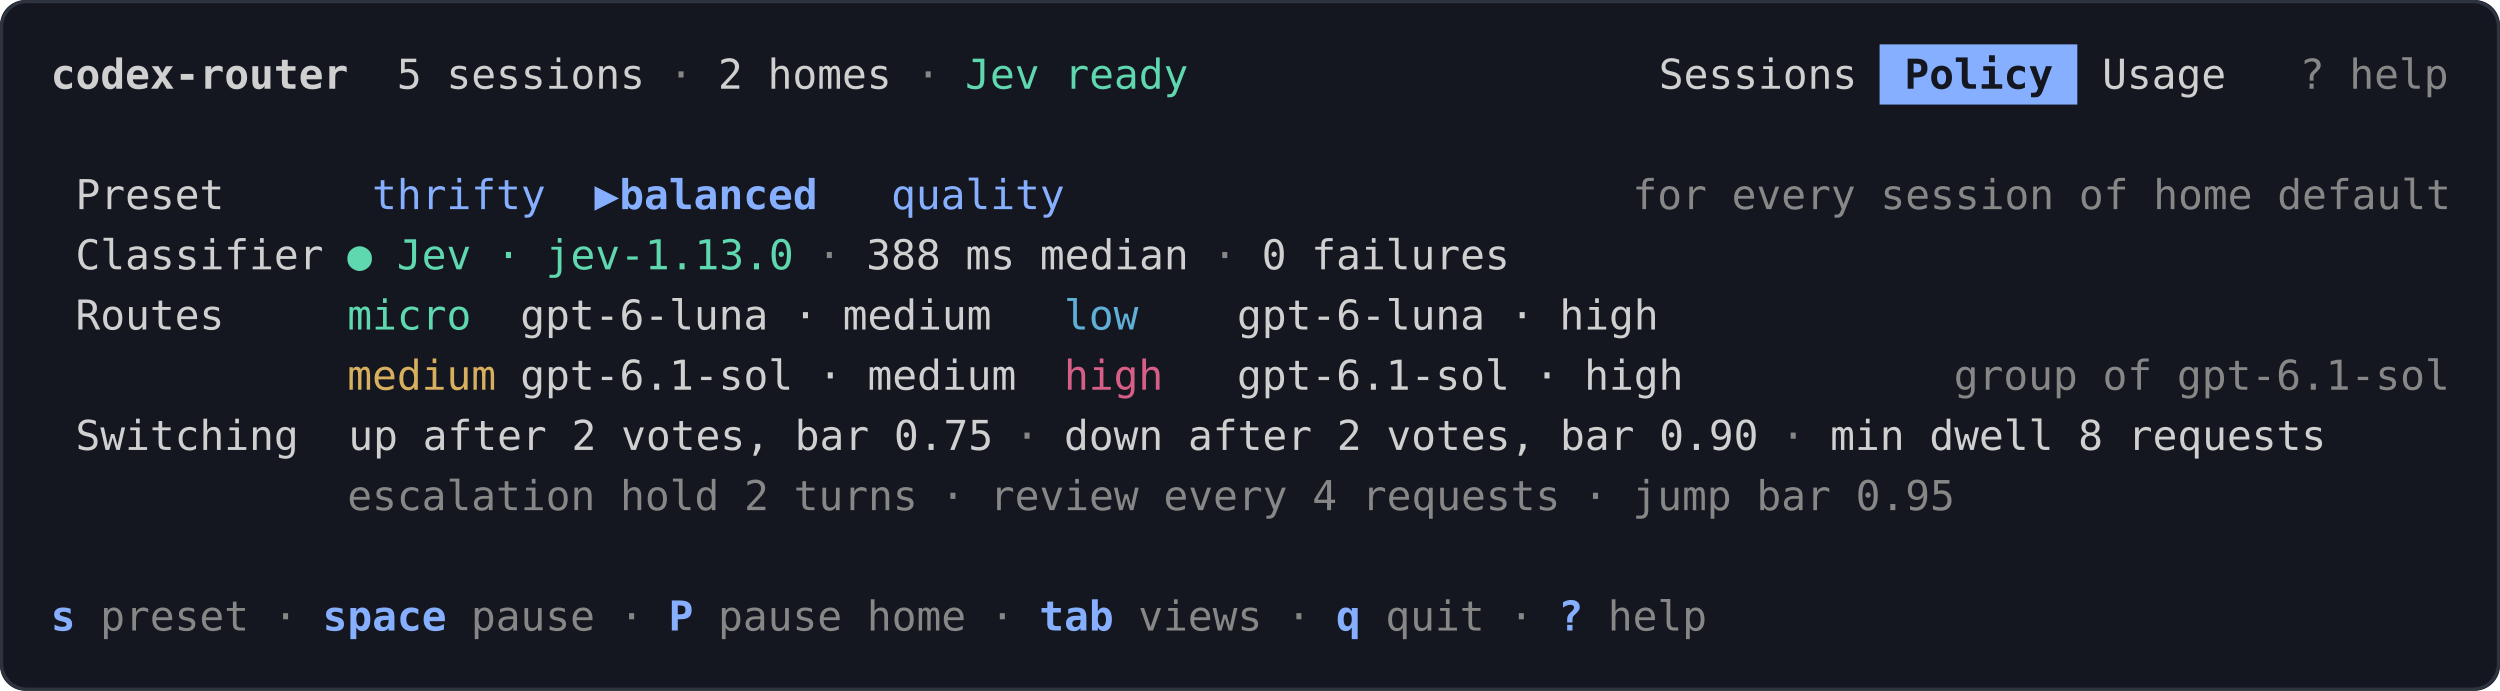
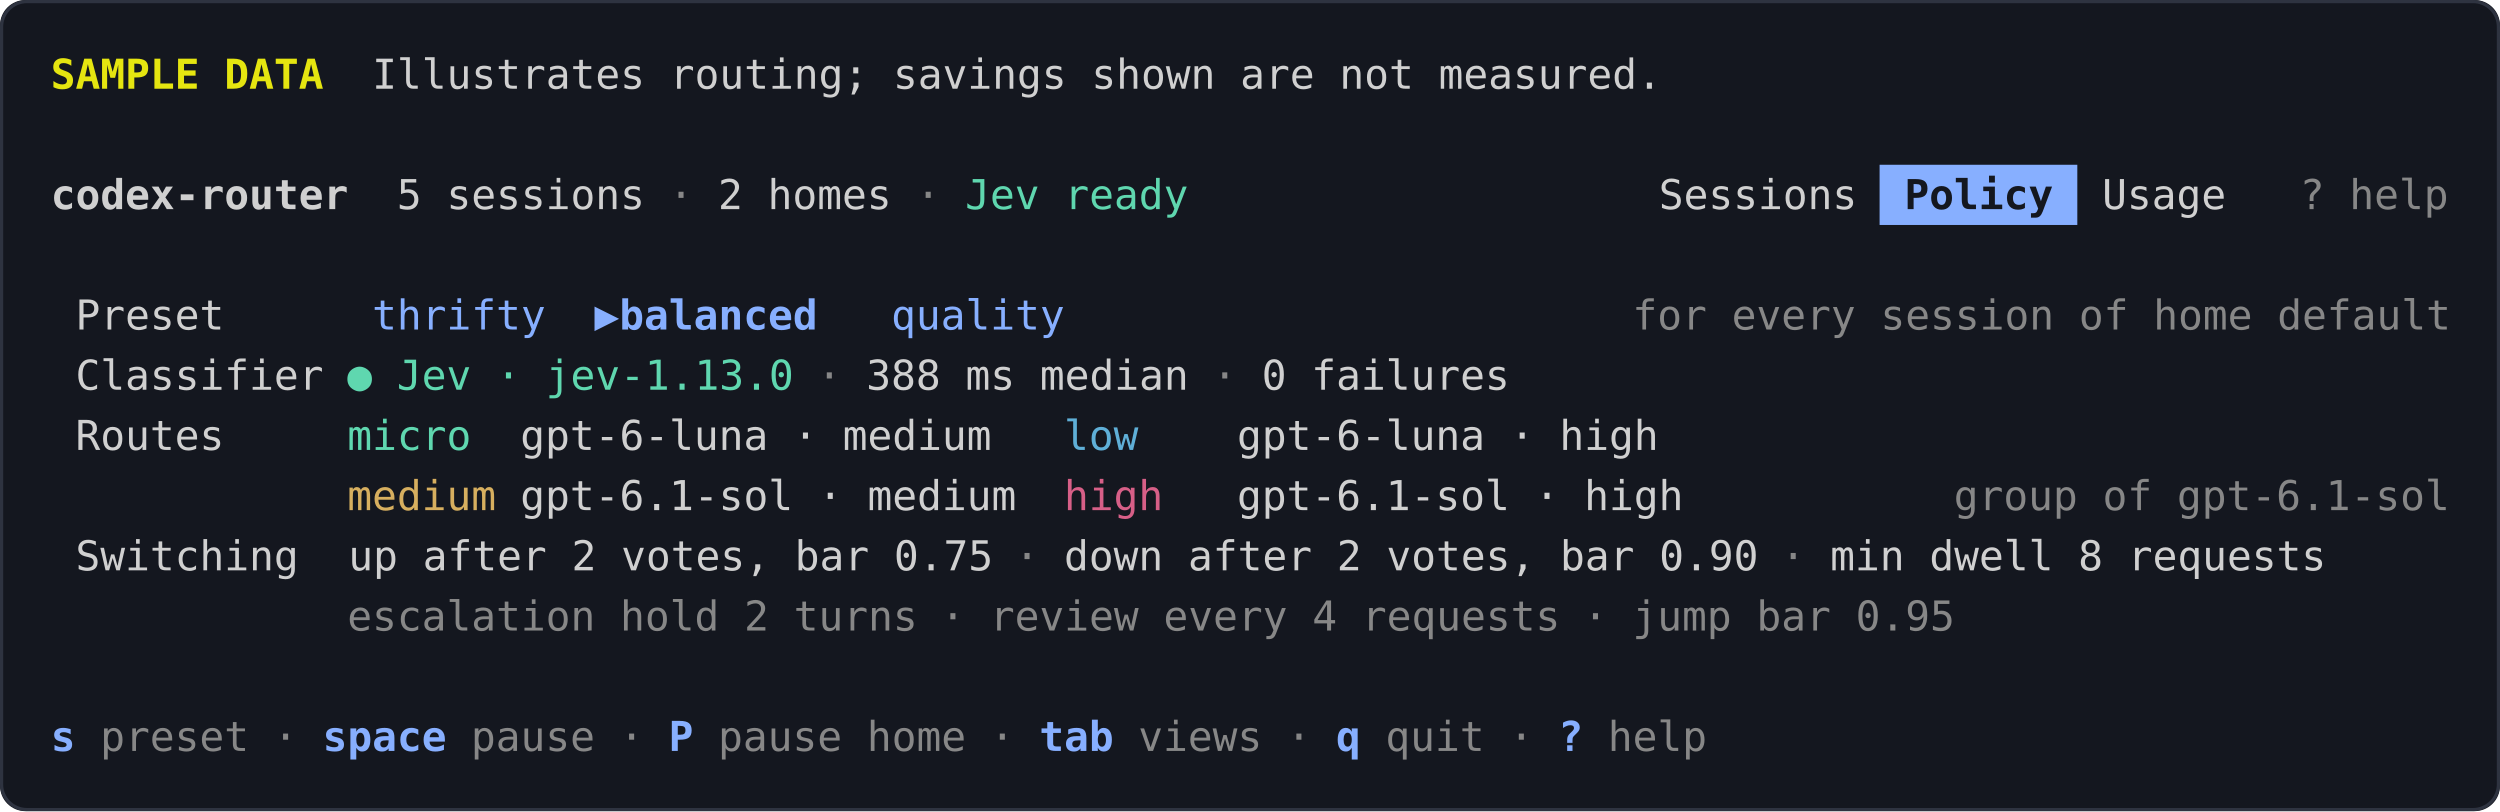
- <svg xmlns="http://www.w3.org/2000/svg" viewBox="0 0 789 218" width="789" height="218" role="img" aria-labelledby="title desc">
+ <svg xmlns="http://www.w3.org/2000/svg" viewBox="0 0 789 256" width="789" height="256" role="img" aria-labelledby="title desc">
  <style>text { font-family: ui-monospace, SFMono-Regular, Menlo, Consolas, 'DejaVu Sans Mono', monospace; font-size: 13px; }</style>
-   <rect width="789" height="218" rx="8" fill="#14171f" />
-   <rect x="0.5" y="0.5" width="788" height="217" rx="8" fill="none" stroke="#2e3340" />
-   <text x="16.0" y="28.0" fill="#d0d0d0" font-weight="700" xml:space="preserve">codex-router</text>
-   <text x="109.6" y="28.0" fill="#d0d0d0" xml:space="preserve">  5 sessions</text>
-   <text x="203.2" y="28.0" fill="#878787" xml:space="preserve"> · </text>
-   <text x="226.6" y="28.0" fill="#d0d0d0" xml:space="preserve">2 homes</text>
-   <text x="281.2" y="28.0" fill="#878787" xml:space="preserve"> · </text>
-   <text x="304.6" y="28.0" fill="#5fd7af" xml:space="preserve">Jev ready</text>
-   <text x="374.8" y="28.0" fill="#d0d0d0" xml:space="preserve">                   Sessions </text>
-   <rect x="593.2" y="14.0" width="62.4" height="19" fill="#87afff" />
-   <text x="593.2" y="28.0" fill="#14171f" font-weight="700" xml:space="preserve"> Policy </text>
-   <text x="655.6" y="28.0" fill="#d0d0d0" xml:space="preserve"> Usage   </text>
-   <text x="725.8" y="28.0" fill="#878787" xml:space="preserve">? help</text>
-   <text x="16.0" y="66.0" fill="#d0d0d0" xml:space="preserve"> Preset     </text>
-   <text x="109.6" y="66.0" fill="#87afff" xml:space="preserve"> thrifty  </text>
-   <text x="187.6" y="66.0" fill="#87afff" font-weight="700" xml:space="preserve">▶balanced  </text>
-   <text x="273.4" y="66.0" fill="#87afff" xml:space="preserve"> quality  </text>
-   <text x="515.2" y="66.0" fill="#878787" xml:space="preserve">for every session of home default</text>
-   <text x="16.0" y="85.0" fill="#d0d0d0" xml:space="preserve"> Classifier </text>
-   <text x="109.6" y="85.0" fill="#5fd7af" xml:space="preserve">● Jev · jev-1.13.0</text>
-   <text x="250.0" y="85.0" fill="#878787" xml:space="preserve"> · </text>
-   <text x="273.4" y="85.0" fill="#d0d0d0" xml:space="preserve">388 ms median</text>
-   <text x="374.8" y="85.0" fill="#878787" xml:space="preserve"> · </text>
-   <text x="398.2" y="85.0" fill="#d0d0d0" xml:space="preserve">0 failures</text>
-   <text x="16.0" y="104.0" fill="#d0d0d0" xml:space="preserve"> Routes     </text>
-   <text x="109.6" y="104.0" fill="#5fd7af" xml:space="preserve">micro  </text>
-   <text x="164.2" y="104.0" fill="#d0d0d0" xml:space="preserve">gpt-6-luna · medium   </text>
-   <text x="335.8" y="104.0" fill="#5fafd7" xml:space="preserve">low    </text>
-   <text x="390.4" y="104.0" fill="#d0d0d0" xml:space="preserve">gpt-6-luna · high     </text>
-   <text x="109.6" y="123.0" fill="#d7af5f" xml:space="preserve">medium </text>
-   <text x="164.2" y="123.0" fill="#d0d0d0" xml:space="preserve">gpt-6.1-sol · medium  </text>
-   <text x="335.8" y="123.0" fill="#d75f87" xml:space="preserve">high   </text>
-   <text x="390.4" y="123.0" fill="#d0d0d0" xml:space="preserve">gpt-6.1-sol · high           </text>
-   <text x="616.6" y="123.0" fill="#878787" xml:space="preserve">group of gpt-6.1-sol</text>
-   <text x="16.0" y="142.0" fill="#d0d0d0" xml:space="preserve"> Switching  up after 2 votes, bar 0.75</text>
-   <text x="312.4" y="142.0" fill="#878787" xml:space="preserve"> · </text>
-   <text x="335.8" y="142.0" fill="#d0d0d0" xml:space="preserve">down after 2 votes, bar 0.90</text>
-   <text x="554.2" y="142.0" fill="#878787" xml:space="preserve"> · </text>
-   <text x="577.6" y="142.0" fill="#d0d0d0" xml:space="preserve">min dwell 8 requests</text>
-   <text x="109.6" y="161.0" fill="#878787" xml:space="preserve">escalation hold 2 turns</text>
-   <text x="289.0" y="161.0" fill="#878787" xml:space="preserve"> · </text>
-   <text x="312.4" y="161.0" fill="#878787" xml:space="preserve">review every 4 requests</text>
-   <text x="491.8" y="161.0" fill="#878787" xml:space="preserve"> · </text>
-   <text x="515.2" y="161.0" fill="#878787" xml:space="preserve">jump bar 0.95</text>
-   <text x="16.0" y="199.0" fill="#87afff" font-weight="700" xml:space="preserve">s</text>
-   <text x="23.8" y="199.0" fill="#878787" xml:space="preserve"> preset</text>
-   <text x="78.4" y="199.0" fill="#878787" xml:space="preserve"> · </text>
-   <text x="101.8" y="199.0" fill="#87afff" font-weight="700" xml:space="preserve">space</text>
-   <text x="140.8" y="199.0" fill="#878787" xml:space="preserve"> pause</text>
-   <text x="187.6" y="199.0" fill="#878787" xml:space="preserve"> · </text>
-   <text x="211.0" y="199.0" fill="#87afff" font-weight="700" xml:space="preserve">P</text>
-   <text x="218.8" y="199.0" fill="#878787" xml:space="preserve"> pause home</text>
-   <text x="304.6" y="199.0" fill="#878787" xml:space="preserve"> · </text>
-   <text x="328.0" y="199.0" fill="#87afff" font-weight="700" xml:space="preserve">tab</text>
-   <text x="351.4" y="199.0" fill="#878787" xml:space="preserve"> views</text>
-   <text x="398.2" y="199.0" fill="#878787" xml:space="preserve"> · </text>
-   <text x="421.6" y="199.0" fill="#87afff" font-weight="700" xml:space="preserve">q</text>
-   <text x="429.4" y="199.0" fill="#878787" xml:space="preserve"> quit</text>
-   <text x="468.4" y="199.0" fill="#878787" xml:space="preserve"> · </text>
-   <text x="491.8" y="199.0" fill="#87afff" font-weight="700" xml:space="preserve">?</text>
-   <text x="499.6" y="199.0" fill="#878787" xml:space="preserve"> help</text>
+   <rect width="789" height="256" rx="8" fill="#14171f" />
+   <rect x="0.5" y="0.5" width="788" height="255" rx="8" fill="none" stroke="#2e3340" />
+   <text x="16.0" y="28.0" fill="#e5e510" font-weight="700" xml:space="preserve">SAMPLE DATA</text>
+   <text x="101.8" y="28.0" fill="#d0d0d0" xml:space="preserve">  Illustrates routing; savings shown are not measured.</text>
+   <text x="16.0" y="66.0" fill="#d0d0d0" font-weight="700" xml:space="preserve">codex-router</text>
+   <text x="109.6" y="66.0" fill="#d0d0d0" xml:space="preserve">  5 sessions</text>
+   <text x="203.2" y="66.0" fill="#878787" xml:space="preserve"> · </text>
+   <text x="226.6" y="66.0" fill="#d0d0d0" xml:space="preserve">2 homes</text>
+   <text x="281.2" y="66.0" fill="#878787" xml:space="preserve"> · </text>
+   <text x="304.6" y="66.0" fill="#5fd7af" xml:space="preserve">Jev ready</text>
+   <text x="374.8" y="66.0" fill="#d0d0d0" xml:space="preserve">                   Sessions </text>
+   <rect x="593.2" y="52.0" width="62.4" height="19" fill="#87afff" />
+   <text x="593.2" y="66.0" fill="#14171f" font-weight="700" xml:space="preserve"> Policy </text>
+   <text x="655.6" y="66.0" fill="#d0d0d0" xml:space="preserve"> Usage   </text>
+   <text x="725.8" y="66.0" fill="#878787" xml:space="preserve">? help</text>
+   <text x="16.0" y="104.0" fill="#d0d0d0" xml:space="preserve"> Preset     </text>
+   <text x="109.6" y="104.0" fill="#87afff" xml:space="preserve"> thrifty  </text>
+   <text x="187.6" y="104.0" fill="#87afff" font-weight="700" xml:space="preserve">▶balanced  </text>
+   <text x="273.4" y="104.0" fill="#87afff" xml:space="preserve"> quality  </text>
+   <text x="515.2" y="104.0" fill="#878787" xml:space="preserve">for every session of home default</text>
+   <text x="16.0" y="123.0" fill="#d0d0d0" xml:space="preserve"> Classifier </text>
+   <text x="109.6" y="123.0" fill="#5fd7af" xml:space="preserve">● Jev · jev-1.13.0</text>
+   <text x="250.0" y="123.0" fill="#878787" xml:space="preserve"> · </text>
+   <text x="273.4" y="123.0" fill="#d0d0d0" xml:space="preserve">388 ms median</text>
+   <text x="374.8" y="123.0" fill="#878787" xml:space="preserve"> · </text>
+   <text x="398.2" y="123.0" fill="#d0d0d0" xml:space="preserve">0 failures</text>
+   <text x="16.0" y="142.0" fill="#d0d0d0" xml:space="preserve"> Routes     </text>
+   <text x="109.6" y="142.0" fill="#5fd7af" xml:space="preserve">micro  </text>
+   <text x="164.2" y="142.0" fill="#d0d0d0" xml:space="preserve">gpt-6-luna · medium   </text>
+   <text x="335.8" y="142.0" fill="#5fafd7" xml:space="preserve">low    </text>
+   <text x="390.4" y="142.0" fill="#d0d0d0" xml:space="preserve">gpt-6-luna · high     </text>
+   <text x="109.6" y="161.0" fill="#d7af5f" xml:space="preserve">medium </text>
+   <text x="164.2" y="161.0" fill="#d0d0d0" xml:space="preserve">gpt-6.1-sol · medium  </text>
+   <text x="335.8" y="161.0" fill="#d75f87" xml:space="preserve">high   </text>
+   <text x="390.4" y="161.0" fill="#d0d0d0" xml:space="preserve">gpt-6.1-sol · high           </text>
+   <text x="616.6" y="161.0" fill="#878787" xml:space="preserve">group of gpt-6.1-sol</text>
+   <text x="16.0" y="180.0" fill="#d0d0d0" xml:space="preserve"> Switching  up after 2 votes, bar 0.75</text>
+   <text x="312.4" y="180.0" fill="#878787" xml:space="preserve"> · </text>
+   <text x="335.8" y="180.0" fill="#d0d0d0" xml:space="preserve">down after 2 votes, bar 0.90</text>
+   <text x="554.2" y="180.0" fill="#878787" xml:space="preserve"> · </text>
+   <text x="577.6" y="180.0" fill="#d0d0d0" xml:space="preserve">min dwell 8 requests</text>
+   <text x="109.6" y="199.0" fill="#878787" xml:space="preserve">escalation hold 2 turns</text>
+   <text x="289.0" y="199.0" fill="#878787" xml:space="preserve"> · </text>
+   <text x="312.4" y="199.0" fill="#878787" xml:space="preserve">review every 4 requests</text>
+   <text x="491.8" y="199.0" fill="#878787" xml:space="preserve"> · </text>
+   <text x="515.2" y="199.0" fill="#878787" xml:space="preserve">jump bar 0.95</text>
+   <text x="16.0" y="237.0" fill="#87afff" font-weight="700" xml:space="preserve">s</text>
+   <text x="23.8" y="237.0" fill="#878787" xml:space="preserve"> preset</text>
+   <text x="78.4" y="237.0" fill="#878787" xml:space="preserve"> · </text>
+   <text x="101.8" y="237.0" fill="#87afff" font-weight="700" xml:space="preserve">space</text>
+   <text x="140.8" y="237.0" fill="#878787" xml:space="preserve"> pause</text>
+   <text x="187.6" y="237.0" fill="#878787" xml:space="preserve"> · </text>
+   <text x="211.0" y="237.0" fill="#87afff" font-weight="700" xml:space="preserve">P</text>
+   <text x="218.8" y="237.0" fill="#878787" xml:space="preserve"> pause home</text>
+   <text x="304.6" y="237.0" fill="#878787" xml:space="preserve"> · </text>
+   <text x="328.0" y="237.0" fill="#87afff" font-weight="700" xml:space="preserve">tab</text>
+   <text x="351.4" y="237.0" fill="#878787" xml:space="preserve"> views</text>
+   <text x="398.2" y="237.0" fill="#878787" xml:space="preserve"> · </text>
+   <text x="421.6" y="237.0" fill="#87afff" font-weight="700" xml:space="preserve">q</text>
+   <text x="429.4" y="237.0" fill="#878787" xml:space="preserve"> quit</text>
+   <text x="468.4" y="237.0" fill="#878787" xml:space="preserve"> · </text>
+   <text x="491.8" y="237.0" fill="#87afff" font-weight="700" xml:space="preserve">?</text>
+   <text x="499.6" y="237.0" fill="#878787" xml:space="preserve"> help</text>
</svg>
